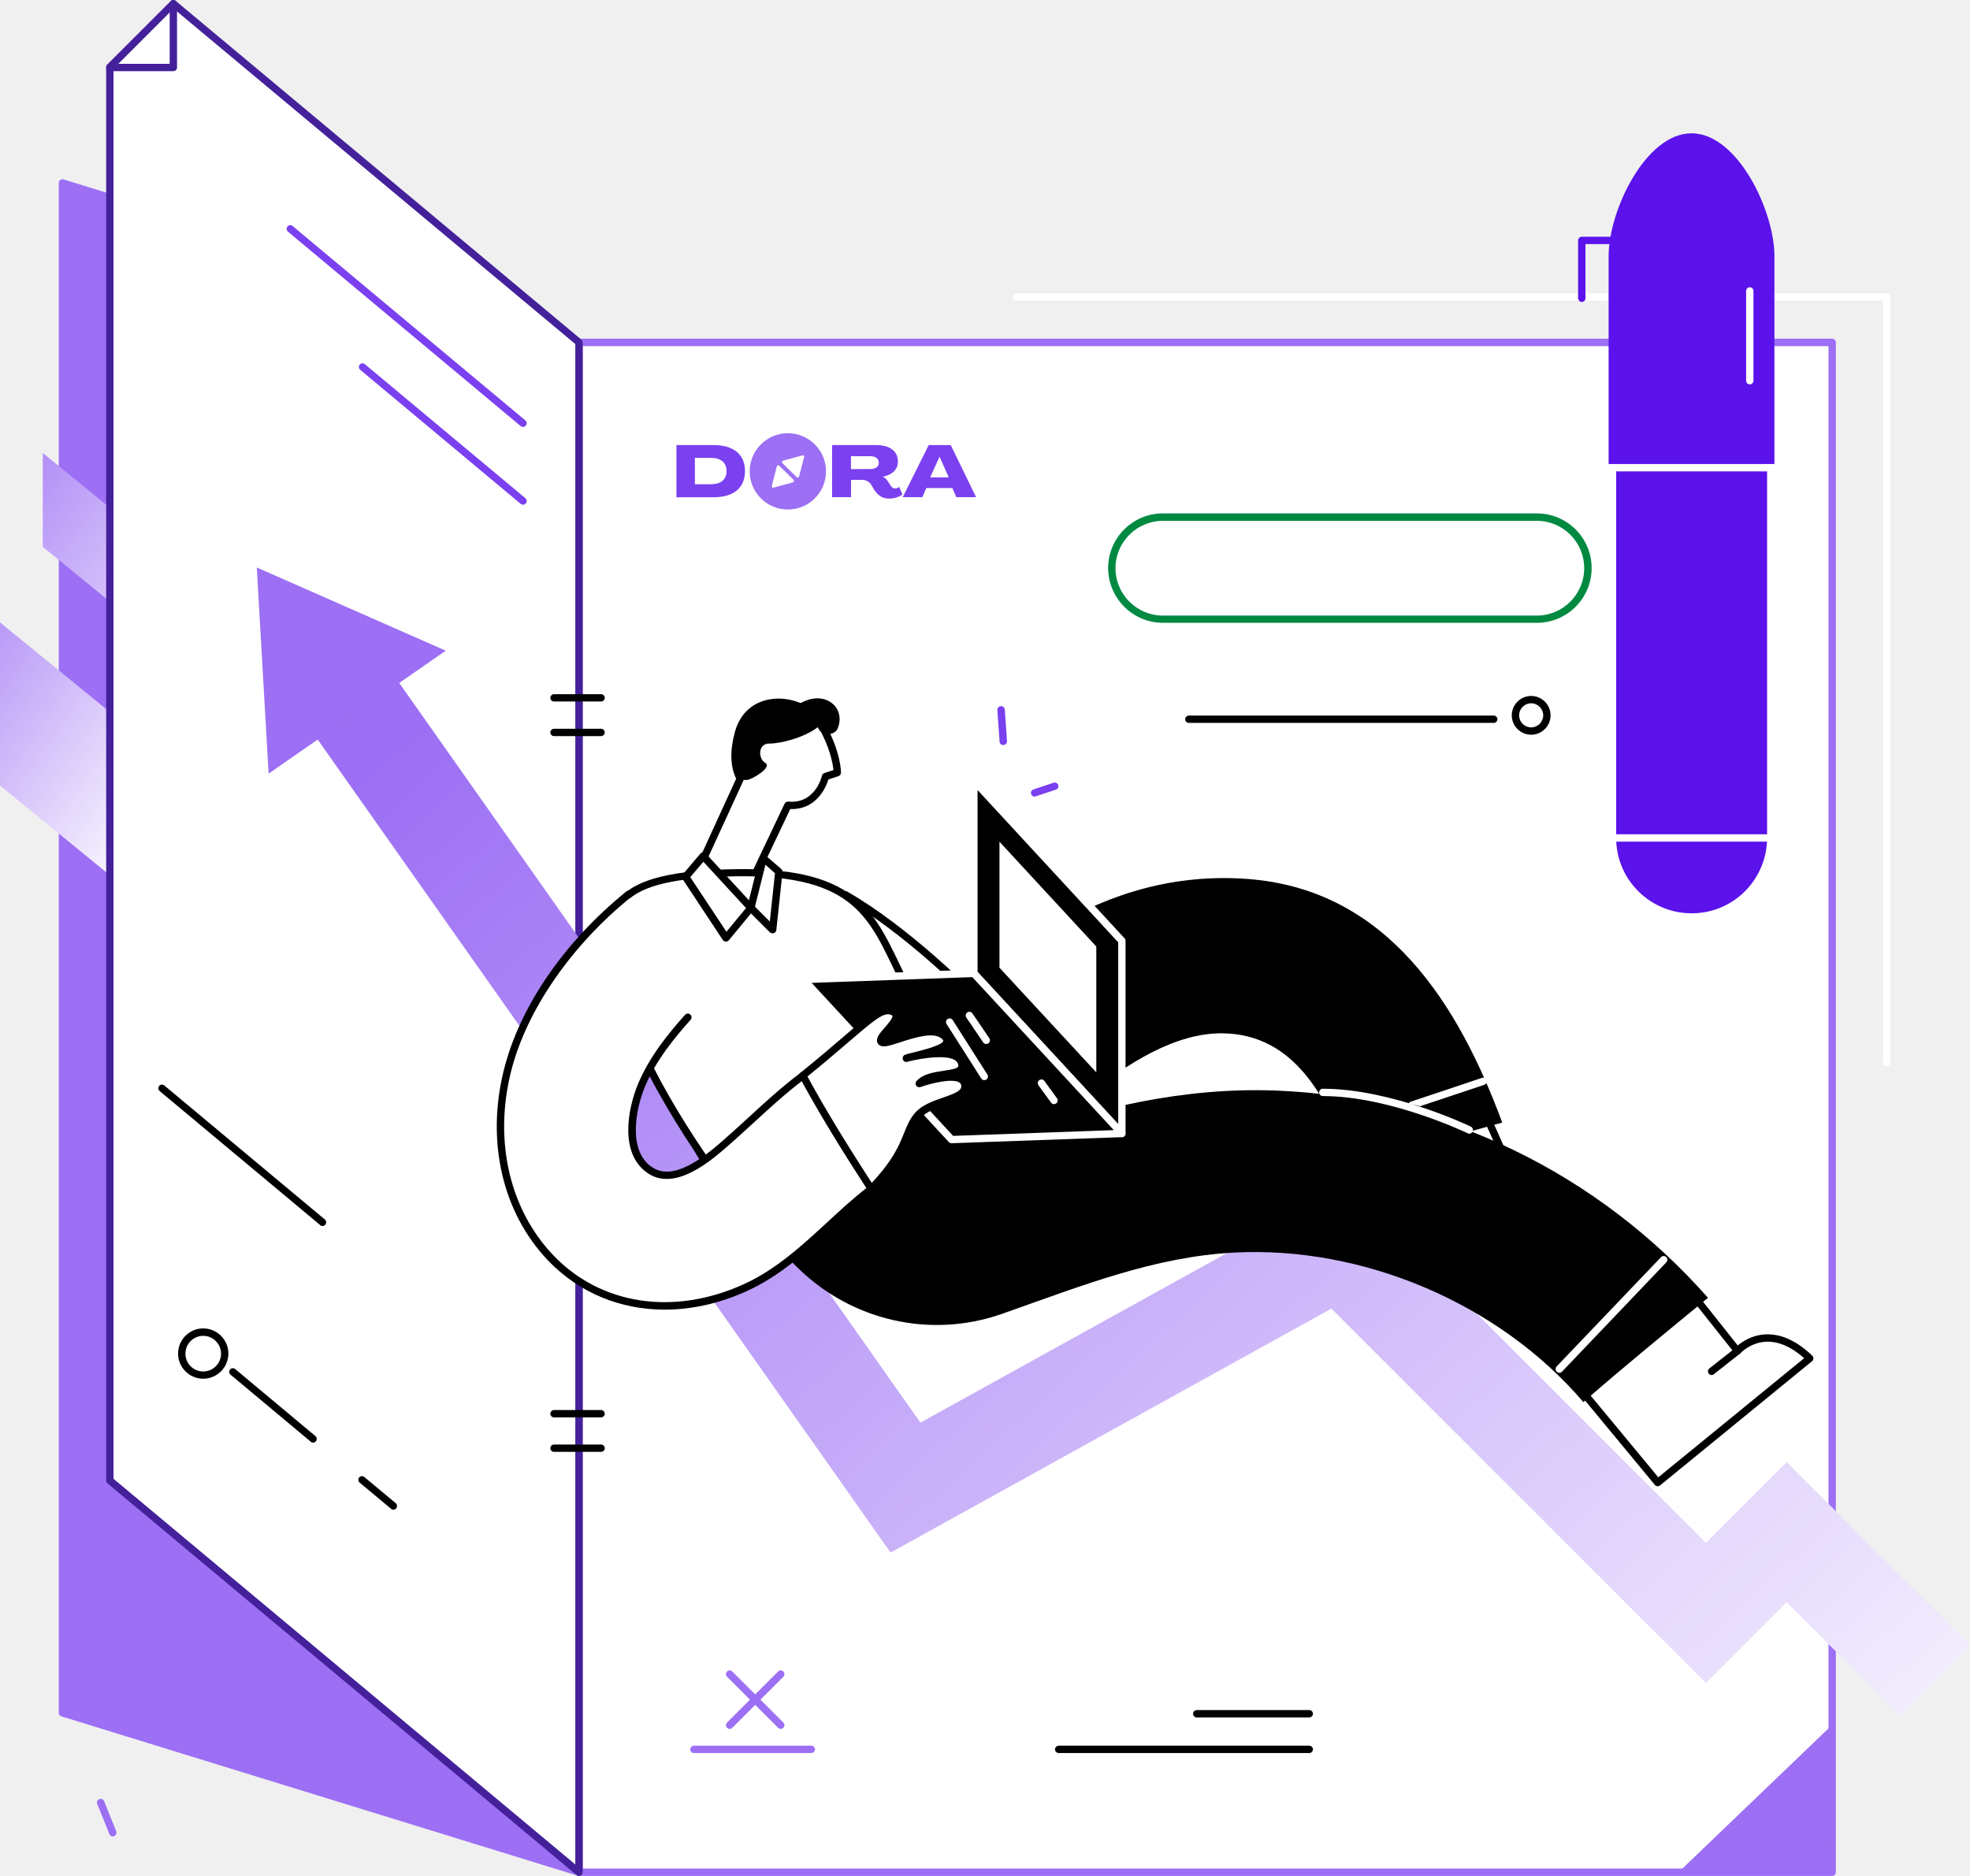
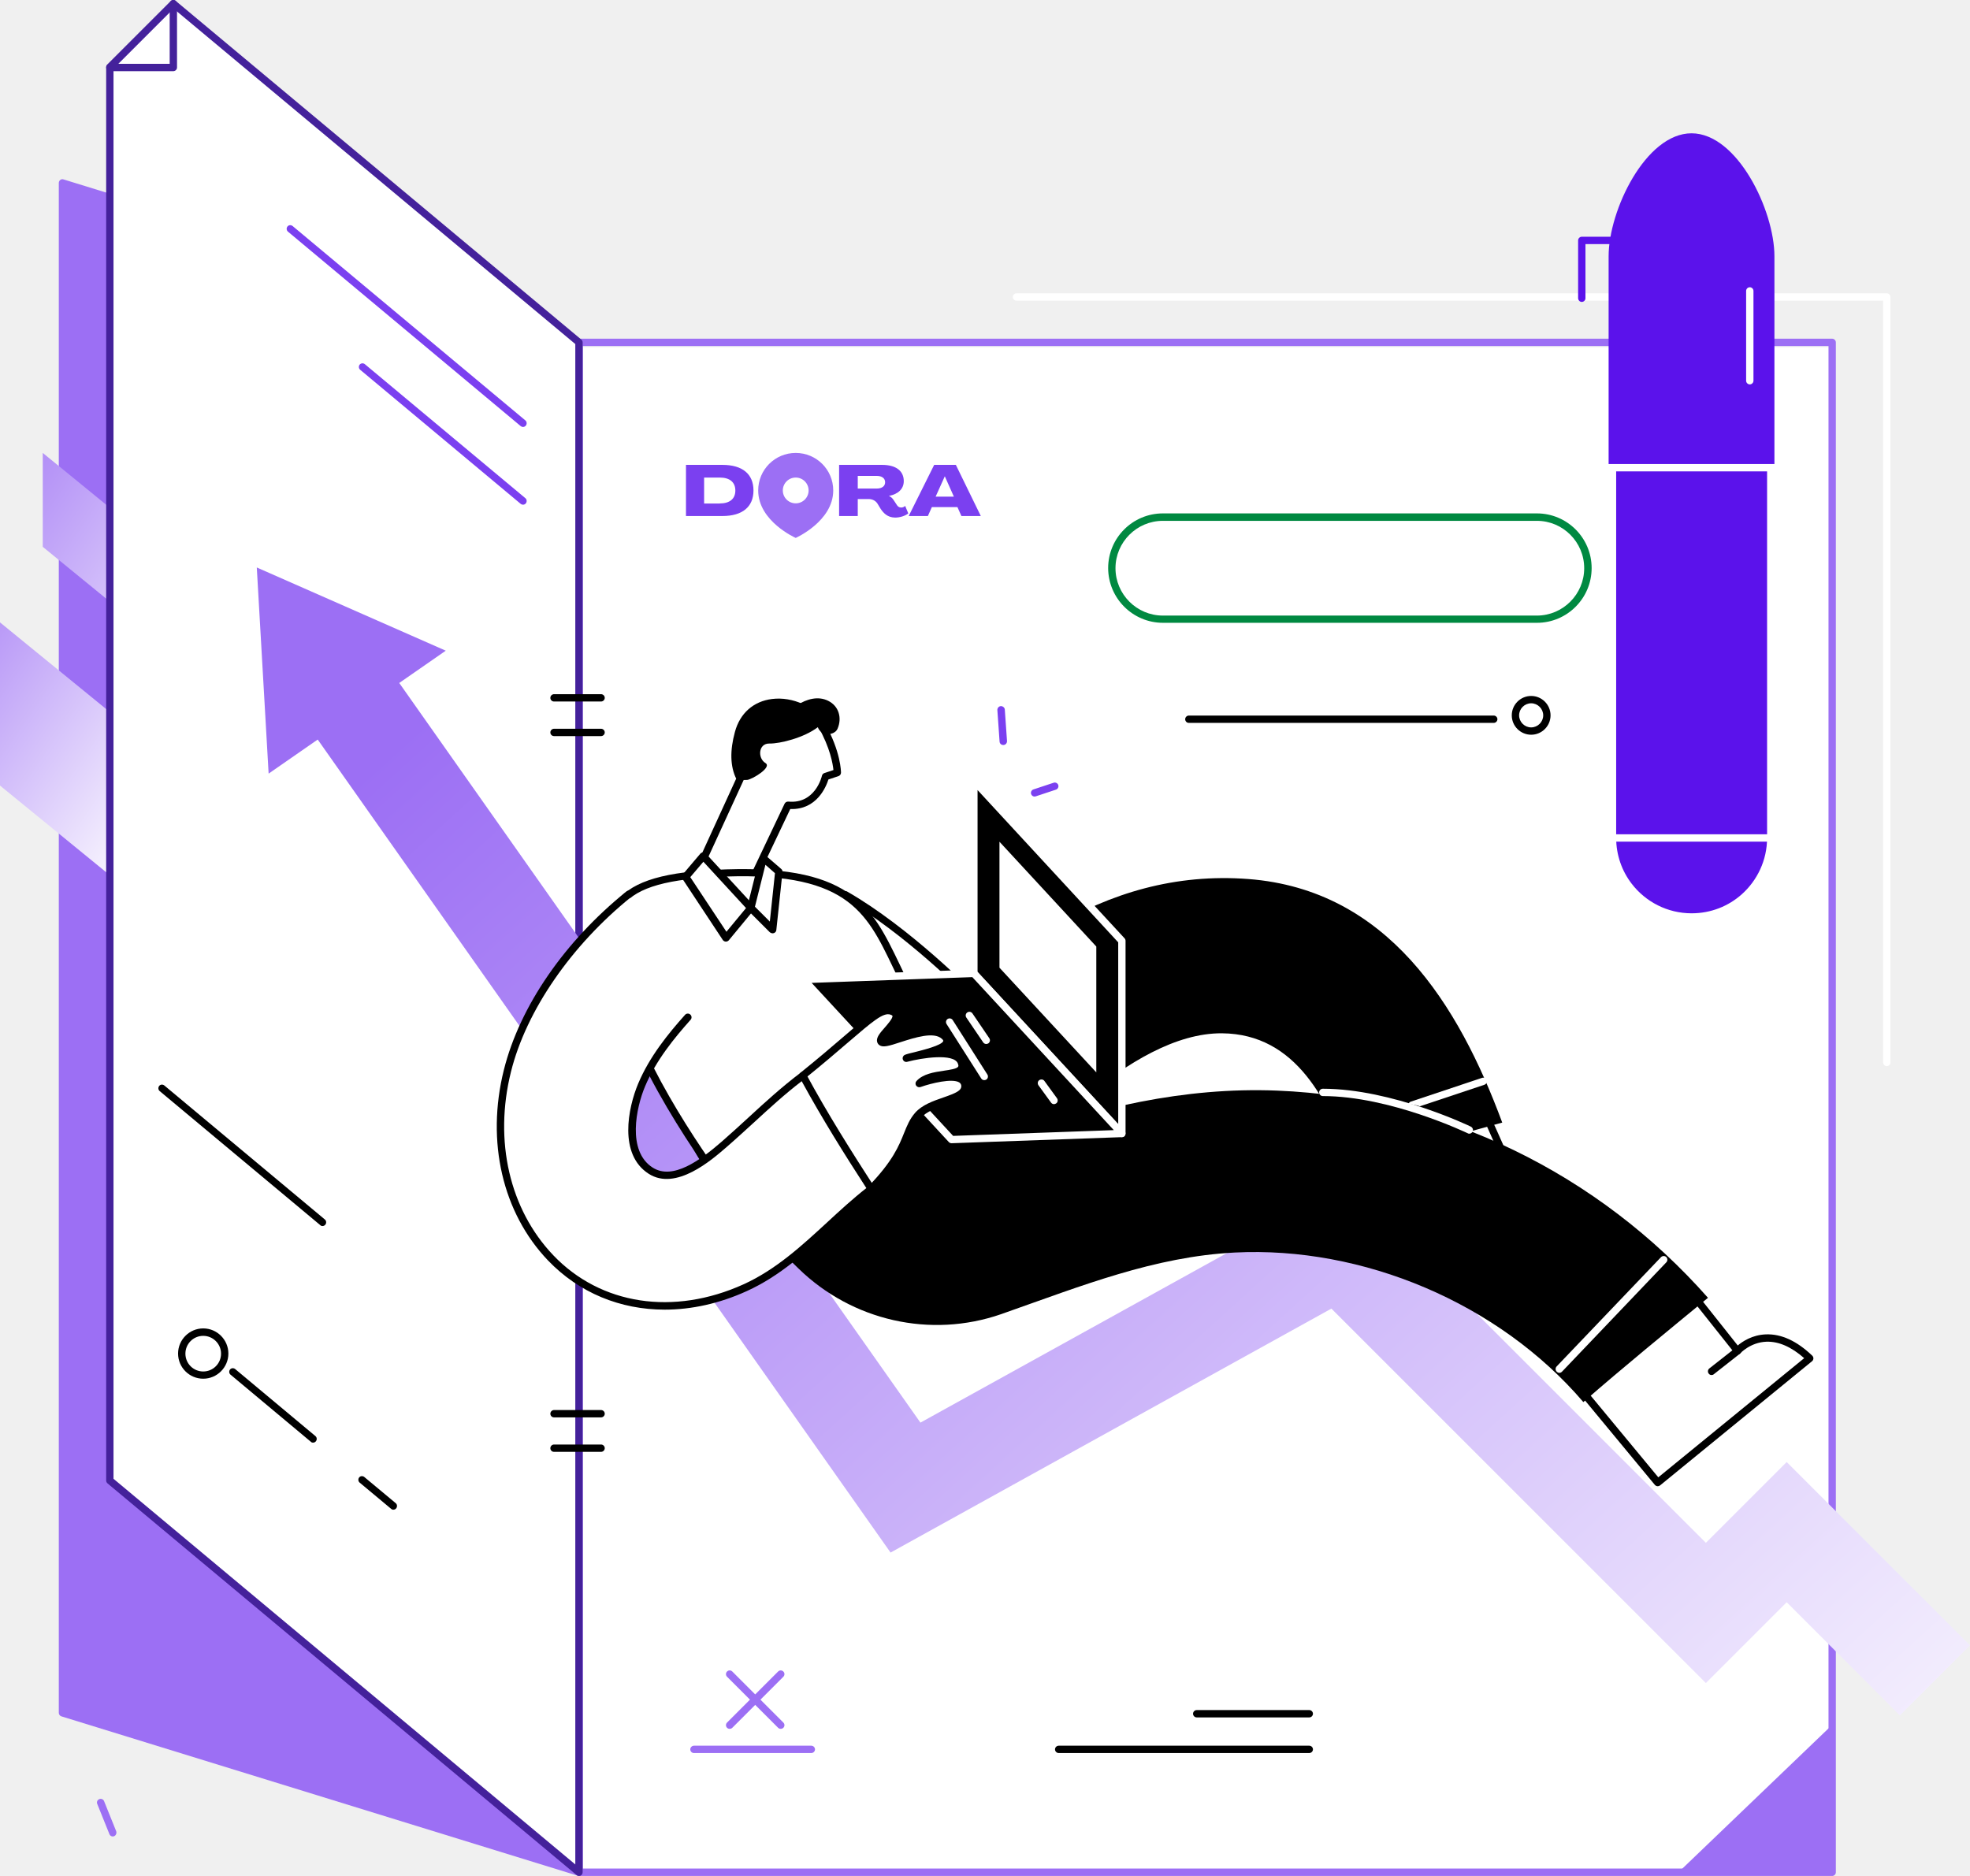
<svg xmlns="http://www.w3.org/2000/svg" xmlns:xlink="http://www.w3.org/1999/xlink" enable-background="new 0 0 1879.6 1790.1" viewBox="0 0 1879.6 1790.1">
  <linearGradient id="a">
    <stop offset="0" stop-color="#9c6ff4" />
    <stop offset="1" stop-color="#fff" />
  </linearGradient>
-   <linearGradient id="b" gradientTransform="matrix(-1 0 0 -1 2006.9 1825.082)" gradientUnits="userSpaceOnUse" x1="2133.002" x2="1838.378" xlink:href="#a" y1="1233.567" y2="1030.199" />
-   <linearGradient id="c" gradientTransform="matrix(-1 0 0 -1 2006.9 1825.082)" gradientUnits="userSpaceOnUse" x1="2061.186" x2="1742.065" xlink:href="#a" y1="1409.77" y2="1189.492" />
-   <linearGradient id="d" gradientTransform="matrix(-1 0 0 -1 2006.9 1825.082)" gradientUnits="userSpaceOnUse" x1="1568.057" x2="212.14" y1="1316.697" y2="-173.374">
+   <linearGradient id="b" gradientTransform="matrix(-1 0 0 1 1968.9 745.0818)" gradientUnits="userSpaceOnUse" x1="2094.983" x2="1800.359" xlink:href="#a" y1="-153.595" y2="49.774" />
+   <linearGradient id="c" gradientTransform="matrix(-1 0 0 1 1968.9 745.0818)" gradientUnits="userSpaceOnUse" x1="2023.166" x2="1704.046" xlink:href="#a" y1="-329.798" y2="-109.52" />
+   <linearGradient id="d" gradientTransform="matrix(-1 0 0 1 1968.9 745.0818)" gradientUnits="userSpaceOnUse" x1="1530.037" x2="174.12" y1="-236.715" y2="1253.355">
    <stop offset=".054" stop-color="#9c6ff4" />
    <stop offset="1" stop-color="#fff" />
  </linearGradient>
  <path d="m555.9 331.3h1192.2v1456.7h-1192.2z" fill="#fff" />
-   <path d="m751.7 413.4c-20.1 0-36.4 16.3-36.4 36.4s16.3 36.4 36.4 36.4 36.4-16.3 36.4-36.4-16.3-36.4-36.4-36.4zm4.8 46.9-9.2 2.5-9.2 2.5c-1 .3-2-.7-1.7-1.7l2.4-9.3 2.4-9.3c.3-1 1.6-1.4 2.3-.6l6.8 6.7 6.8 6.7c.8.9.4 2.2-.6 2.5zm10.7-24.2-2.4 9.3-2.4 9.3c-.3 1-1.6 1.4-2.3.6l-6.8-6.7-6.8-6.7c-.8-.8-.4-2.1.6-2.3l9.2-2.5 9.2-2.5c1-.5 2 .4 1.7 1.5z" fill="#9c6ff4" />
-   <path d="m645.4 424.7h35.3c19.3 0 30.1 8.9 30.1 24.9s-10.8 24.9-30.1 24.9h-35.3zm32.8 37.4c9.6 0 15-4.5 15-12.6s-5.4-12.6-15-12.6h-15.2v25.2zm207.9-37.4h21l24.2 49.7h-18.8l-3.9-8.7h-24.8l-3.8 8.7h-18.7zm19.1 30.8-8.7-19.6h-.1l-8.9 19.6zm-71.1 11.9-3.1-5.2c-2.1-2.9-5.1-4.3-8.4-4.3h-10.6v16.5h-18.1v-49.7h41.8c13.3 0 21 5.8 21 15.8 0 7.4-5.3 12.6-14.4 14.4v.1c1.7.6 3.2 1.9 4.4 3.7l3.5 5.3c.9 1.2 2.1 2.1 4 2.1 1.2 0 2.8-.6 3.7-1.6l3.1 7.3c-2.7 2.4-8.1 4-12.7 4-7.6 0-11.4-4.4-14.2-8.4zm-3.9-19.8c5.2 0 8.3-2.3 8.3-6.1 0-3.9-3.1-6.2-8.3-6.2h-18.3v12.3z" fill="#7b40f0" />
  <path d="m56.1 174.6v1459.8c0 1.6 1 2.9 2.5 3.4l492.8 152.1c.3.1.7.2 1 .2.8 0 1.5-.3 2.1-.7.9-.6 1.4-1.7 1.4-2.8v-1459.9c0-1.6-1-2.9-2.5-3.4l-492.8-152.1c-1-.4-2.2-.2-3.1.5s-1.4 1.8-1.4 2.9z" fill="#9c6ff4" />
  <path d="m0 593.9 107.3 87.6v155.7l-107.3-87.6z" fill="url(#b)" />
  <path d="m40.8 432.2 61.7 50.4v89.6l-61.7-50.4z" fill="url(#c)" />
  <path d="m548.9 1786.6v-1459.9c0-1.9 1.6-3.5 3.5-3.5h1195.7c1.9 0 3.5 1.6 3.5 3.5v1459.9c0 1.9-1.6 3.5-3.5 3.5h-1195.7c-1.9 0-3.5-1.6-3.5-3.5zm1195.7-1456.4h-1188.7v1452.8h1188.7z" fill="#9c6ff4" />
  <path d="m104.8 64.1v1348.7l447.6 373.8v-1459.9l-387-323.2c-20.2 20.2-40.4 40.4-60.6 60.6z" fill="#fff" />
  <path d="m550.2 1789.3-447.6-373.8c-.8-.7-1.3-1.7-1.3-2.7v-1348.7c0-1 .3-1.8 1-2.5l60.6-60.6c1.3-1.3 3.3-1.4 4.7-.2l387 323.2c.8.7 1.3 1.7 1.3 2.7v1459.9c0 1.4-.8 2.6-2 3.2-.5.2-1 .3-1.5.3-.8 0-1.6-.3-2.2-.8zm-384.6-1781.1-57.3 57.3v1345.6l440.6 368v-1450.8z" fill="#44219b" />
  <path d="m496.8 406.6-222.1-185.6c-1.4-1.2-1.6-3.4-.4-4.9s3.4-1.6 4.9-.4l222.1 185.5c1.4 1.2 1.6 3.4.4 4.9-.7.9-1.7 1.3-2.7 1.3-.8 0-1.6-.3-2.2-.8z" fill="#7b40f0" />
  <path d="m496.8 480.8-153.2-128c-1.4-1.2-1.6-3.4-.4-4.9 1.2-1.4 3.4-1.6 4.9-.4l153.2 127.9c1.4 1.2 1.6 3.4.4 4.9-.7.9-1.7 1.3-2.7 1.3-.8 0-1.6-.3-2.2-.8z" fill="#7b40f0" />
  <path d="m305.5 1169-153.2-127.9c-1.4-1.2-1.6-3.4-.4-4.9s3.4-1.6 4.9-.4l153.2 127.9c1.4 1.2 1.6 3.4.4 4.9-.7.9-1.7 1.3-2.7 1.3-.8 0-1.6-.2-2.2-.9z" />
  <path d="m296.5 1375.7-76.6-64c-1.4-1.2-1.6-3.4-.4-4.9s3.4-1.6 4.9-.4l76.6 64c1.4 1.2 1.6 3.4.4 4.9-.7.9-1.7 1.3-2.7 1.3-.8 0-1.6-.2-2.2-.9z" />
  <path d="m373.1 1439.7-30-25c-1.4-1.2-1.6-3.4-.4-4.9s3.4-1.6 4.9-.4l30 25c1.4 1.2 1.6 3.4.4 4.9-.7.9-1.7 1.3-2.7 1.3-.8 0-1.6-.3-2.2-.9z" />
  <path d="m1057.3 542.1c0-28.8 23.4-52.2 52.2-52.2h356.9c28.8 0 52.2 23.4 52.2 52.2s-23.4 52.2-52.2 52.2h-356.8c-28.8 0-52.2-23.4-52.3-52.2zm52.2-45.1c-24.9 0-45.2 20.3-45.2 45.2s20.3 45.2 45.2 45.2h356.9c24.8 0 45.1-20.3 45.1-45.2s-20.2-45.2-45.1-45.2z" fill="#008941" />
  <path d="m1130.8 686.3c0-1.9 1.6-3.5 3.5-3.5h290.9c1.9 0 3.5 1.6 3.5 3.5s-1.6 3.5-3.5 3.5h-290.9c-2 0-3.5-1.6-3.5-3.5z" />
  <path d="m1138.3 1635.3c0-1.9 1.6-3.5 3.5-3.5h107.4c1.9 0 3.5 1.6 3.5 3.5s-1.6 3.5-3.5 3.5h-107.4c-1.9 0-3.5-1.6-3.5-3.5z" />
  <path d="m1006.6 1669.3c0-1.9 1.6-3.5 3.5-3.5h239.1c1.9 0 3.5 1.6 3.5 3.5s-1.6 3.5-3.5 3.5h-239.1c-1.9 0-3.5-1.6-3.5-3.5z" />
  <path d="m658.6 1669.3c0-1.9 1.6-3.5 3.5-3.5h112c1.9 0 3.5 1.6 3.5 3.5s-1.6 3.5-3.5 3.5h-112c-2 0-3.5-1.6-3.5-3.5z" fill="#9c6ff4" />
  <path d="m1632.9 1298.6 24.8-19.5z" fill="#fff" />
  <path d="m1442.4 682.6c0-10.2 8.3-18.5 18.5-18.5s18.5 8.3 18.5 18.5-8.3 18.5-18.5 18.5-18.5-8.3-18.5-18.5zm7 0c0 6.3 5.2 11.5 11.5 11.5s11.5-5.2 11.5-11.5-5.2-11.5-11.5-11.5-11.5 5.2-11.5 11.5z" />
  <path d="m1796.7 1013.8v-726.9h-826.9c-1.9 0-3.5-1.6-3.5-3.5s1.6-3.5 3.5-3.5h830.4c1.9 0 3.5 1.6 3.5 3.5v730.4c0 1.9-1.6 3.5-3.5 3.5-2 0-3.5-1.6-3.5-3.5z" fill="#fff" />
  <path d="m1748.1 1786.6-147.5.8 146.4-140.4z" fill="#9c6ff4" />
  <path d="m693.7 1648.7c-1.4-1.4-1.4-3.6 0-5l48.7-48.7c1.4-1.4 3.6-1.4 5 0s1.4 3.6 0 5l-48.7 48.7c-.7.7-1.6 1-2.5 1s-1.8-.3-2.5-1z" fill="#9c6ff4" />
  <path d="m742.4 1648.7-48.7-48.7c-1.4-1.4-1.4-3.6 0-5s3.6-1.4 5 0l48.7 48.7c1.4 1.4 1.4 3.6 0 5-.7.7-1.6 1-2.5 1s-1.8-.3-2.5-1z" fill="#9c6ff4" />
  <path d="m525.1 665.9c0-1.9 1.6-3.5 3.5-3.5h44.9c1.9 0 3.5 1.6 3.5 3.5s-1.6 3.5-3.5 3.5h-44.9c-2 0-3.5-1.6-3.5-3.5z" />
  <path d="m525.1 698.9c0-1.9 1.6-3.5 3.5-3.5h44.9c1.9 0 3.5 1.6 3.5 3.5s-1.6 3.5-3.5 3.5h-44.9c-2 0-3.5-1.6-3.5-3.5z" />
  <path d="m525.1 1349c0-1.9 1.6-3.5 3.5-3.5h44.9c1.9 0 3.5 1.6 3.5 3.5s-1.6 3.5-3.5 3.5h-44.9c-2 0-3.5-1.6-3.5-3.5z" />
  <path d="m525.1 1381.9c0-1.9 1.6-3.5 3.5-3.5h44.9c1.9 0 3.5 1.6 3.5 3.5s-1.6 3.5-3.5 3.5h-44.9c-2 0-3.5-1.6-3.5-3.5z" />
  <circle cx="193.9" cy="1291.7" fill="#fff" r="20.5" />
  <path d="m169.9 1291.6c0-13.2 10.8-24 24-24s24 10.8 24 24-10.8 24-24 24c-13.3 0-24-10.8-24-24zm7 .1c0 9.4 7.6 17 17 17s17-7.6 17-17-7.7-17-17-17c-9.4 0-17 7.6-17 17z" />
  <path d="m101.3 64.4c0-1.9 1.6-3.5 3.5-3.5h57.1v-57.4c0-1.9 1.6-3.5 3.5-3.5s3.5 1.6 3.5 3.5v60.9c0 1.9-1.6 3.5-3.5 3.5h-60.6c-2 0-3.5-1.6-3.5-3.5z" fill="#44219b" />
  <path d="m302.5 704.8 547.2 776.7 420.6-232.8 357.3 357.3 77.1-77.1 108 108 66.9-66.9-174.9-174.9-77.1 77.1-340.8-340.8-408.6 226.1-498.2-707.1s-50.8 37.6-77.5 54.4z" fill="url(#d)" />
  <path d="m425.3 620.9-169 117.3-11.3-196.7z" fill="#9c6ff4" />
  <path d="m1542 405.6v393.9c0 16.5 5.5 31.7 14.9 43.9 13.2 17.1 33.9 28.1 57.1 28.1 18.4 0 35.1-6.8 47.8-18.1 14.8-13.2 24.2-32.5 24.2-53.9v-393.9z" fill="#5b12eb" />
  <path d="m1693 444.8v-200.3c0-43.7-35.4-117.3-79.1-117.3s-79.1 73.6-79.1 117.3v200.3z" fill="#5b12eb" />
  <path d="m1531.3 446.3c0-1.9 1.6-3.5 3.5-3.5h160c1.9 0 3.5 1.6 3.5 3.5s-1.6 3.5-3.5 3.5h-160c-1.9 0-3.5-1.6-3.5-3.5z" fill="#fff" />
  <path d="m1505.7 284.5v-55.1c0-1.9 1.6-3.5 3.5-3.5h78c1.9 0 3.5 1.6 3.5 3.5s-1.6 3.5-3.5 3.5h-74.5v51.7c0 1.9-1.6 3.5-3.5 3.5s-3.5-1.6-3.5-3.6z" fill="#5b12eb" />
  <path d="m1538.4 799.6c0-1.9 1.6-3.5 3.5-3.5h144c1.9 0 3.5 1.6 3.5 3.5s-1.6 3.5-3.5 3.5h-144c-1.9 0-3.5-1.6-3.5-3.5z" fill="#fff" />
  <path d="m1666 363.3v-85.7c0-1.9 1.6-3.5 3.5-3.5s3.5 1.6 3.5 3.5v85.7c0 1.9-1.6 3.5-3.5 3.5s-3.5-1.6-3.5-3.5z" fill="#fff" />
  <path d="m953.7 707.6-2.1-30c-.1-2 1.4-3.7 3.3-3.8 1.8-.1 3.7 1.4 3.8 3.3l2.1 30c.1 2-1.4 3.7-3.3 3.8-.1 0-.2 0-.3 0-1.9 0-3.4-1.4-3.5-3.3z" fill="#7b40f0" />
  <path d="m983.8 757.7c-.6-1.8.4-3.8 2.2-4.4l19.3-6.4c1.8-.6 3.8.4 4.4 2.2s-.4 3.8-2.2 4.4l-19.3 6.4c-.4.1-.7.2-1.1.2-1.4 0-2.8-.9-3.3-2.4z" fill="#7b40f0" />
  <path d="m109 1752.1c-1.8.8-3.9-.1-4.6-1.9l-11.6-28.8c-.8-1.8.1-3.9 1.9-4.6 1.8-.8 3.9.1 4.6 1.9l11.6 28.8c.1.4.2.7.2 1.1 0 1.5-.8 2.9-2.1 3.5z" fill="#9c6ff4" />
  <path d="m1321.7 1066.3 100.8 125.6 44.2-12.4c-24.8-63.7-51.3-120.3-51.3-120.3z" fill="#fff" />
  <path d="m1419.6 1194.1-100.8-125.6c-.8-1-1-2.4-.5-3.6.6-1.2 1.7-2 3-2.1l93.8-7.1c1.4-.1 2.8.7 3.4 2 .3.6 26.9 57.4 51.4 120.5.4.9.3 1.9-.1 2.8-.5.9-1.2 1.5-2.2 1.8l-44.2 12.4c-.3.1-.6.1-.9.1-1.1 0-2.1-.4-2.9-1.2zm-6.4-131.3-84.7 6.4 95.2 118.6 38.3-10.7c-21.3-54.4-43.8-103.5-48.8-114.3z" />
  <path d="m1496.9 1312.1 84.9 102.6 145-118.5c-40.7-38.9-69-7.1-69-7.1l-47.8-60.1z" fill="#fff" />
  <path d="m1578.9 1416.9-84.9-102.6c-.6-.8-.9-1.7-.8-2.7s.6-1.8 1.4-2.4l113.2-83.1c1.5-1.2 3.6-.9 4.8.6l45.4 57.2c4.5-3.8 13.8-10.1 26.8-10.6 14.8-.6 29.6 6.3 44.3 20.3.7.7 1.1 1.7 1.1 2.7-.1 1-.5 2-1.3 2.6l-145 118.5c-.6.5-1.4.8-2.2.8-1 0-2-.4-2.8-1.3zm106.4-136.6c-15.3.6-24.8 11-24.9 11.1-.7.8-1.8 1.3-2.7 1.2-1 0-2-.5-2.6-1.3l-45.7-57.5-107.5 78.9 80.3 97 139.2-113.7c-12.3-10.8-24.3-16.1-36.1-15.7z" />
  <path d="m696.3 1134c2 1.4 4.1 2.7 6.2 3.8-4.1-.7-8.3-.4-14.3 2.4 25.5 22.9 49.5 46.7 73.7 70.3 51.1 49.8 125.9 66.9 193.3 43.5l4.2-1.5c71.8-25.2 141.9-53.4 218.7-57.3 121.8-6.2 251.6 47.9 332.6 142.7 38.9-34 79-66.6 118.9-99.5-104.5-118.4-252.2-191.3-410.9-197.7-89.4-3.6-173.3 16.7-257.3 46.1-18.4 6.4-37 13.4-55.9 20.3-6.4-11.4-15.4-21.4-26.2-28.8-37.7-25.8-76.2-50.4-115.6-73.7-35-20.7-78.1-6.9-99.3 26-22.4 34.8-5.1 77.6 26 99.3 1.9 1.4 3.9 2.7 5.9 4.1z" />
  <path d="m820.2 1149.2c7.7 0 14.8-1.1 21.2-2.9 19.5 34.8 55.5 51 86.6 12.9 50.1-61.4 151.1-173.9 237.9-173.2 71.2.6 102.1 65.3 123.7 125.8 47.8-14 95.7-27.4 143.7-40.6-41.6-112.5-109.4-222.2-242.1-232.4-139.6-10.7-247.5 75.2-332.5 175.9-10.3-6.6-23.1-10.6-38.5-10.6-93.6 0-93.4 145.1 0 145.1z" />
  <path d="m1400.4 1081.4c-.8-.3-73.8-35.5-138.3-35.5-1.9 0-3.5-1.6-3.5-3.5s1.6-3.5 3.5-3.5c66.1 0 140.6 35.8 141.3 36.2 1.7.9 2.5 3 1.6 4.7-.6 1.3-1.9 2-3.2 2-.5 0-1.1-.1-1.4-.4z" fill="#fff" />
  <path d="m1485.3 1308.9c-1.4-1.4-1.4-3.6-.1-5l99.6-104.3c1.4-1.4 3.6-1.4 5-.1 1.4 1.4 1.4 3.6.1 5l-99.6 104.4c-.7.7-1.6 1.1-2.5 1.1s-1.8-.4-2.5-1.1z" fill="#fff" />
  <path d="m1354.6 1055.7 61.7-20.6c1.8-.6 2.8-2.6 2.2-4.4s-2.6-2.8-4.4-2.2l-68 22.7c-1.1.3-1.8 1.1-2.2 2.1 2.6.5 5.3 1 8 1.5.9.2 1.8.5 2.7.9z" fill="#fff" />
  <path d="m1630.3 1310.7c-1.2-1.5-.9-3.7.6-4.9l24.8-19.5c1.5-1.2 3.7-.9 4.9.6s.9 3.7-.6 4.9l-24.8 19.5c-.7.6-1.4.8-2.2.8-1.1 0-2.1-.5-2.7-1.4z" />
  <path d="m707 744.1c2 .2 4 .3 6 .1 4.6-.5 24-12 17.3-16.1-7.5-4.5-6.9-18.8 3.8-18.6 10.1.2 33-5.5 46.2-15.6.7 2.1 2.1 4 4.4 5.3 4.5 2.6 12.1 1.4 14.4-3.8 4.4-10.1 1.4-21.5-8.8-26.6-9.9-5-20.7-1.6-29.6 3.9-6.9-3.1-14.2-4.9-21.6-5.2-10.8 6.1-21.6 12.5-31.7 19.7-1.1 4.5-2 8.8-2.9 12.2-5.3 19.5-4 34 2.5 44.7z" />
  <path d="m696.4 883.7-41.5-30.3c-1.3-1-1.8-2.8-1.1-4.3l48.6-106.1c-5.7-11.7-6.1-26.7-1.2-44.6 4.8-17.8 17.7-29.2 35.4-31.4 19.8-2.5 41.5 7.5 50.4 23.2 15.3 27 15.4 46.3 15.4 47.1 0 1.5-1 2.8-2.4 3.3l-9.6 3.2c-2.2 6.9-11.1 29.1-36.4 28.2l-52.4 110.3c-.4.9-1.3 1.6-2.3 1.9-.3.1-.6.1-.9.1-.7 0-1.5-.2-2-.6zm55.8-118.8c25.4 2.4 31.8-23.5 32-24.6.3-1.2 1.1-2.2 2.3-2.6l8.7-2.9c-.6-5.8-3.1-21.2-14.4-41.1-7.6-13.4-26.2-21.8-43.4-19.7-8.6 1.1-23.9 5.9-29.5 26.3-4.6 16.9-4.1 30.7 1.5 40.9.5 1 .6 2.2.1 3.2l-48.2 105 35.7 26.1 51.6-108.6c.6-1.2 1.9-2 3.2-2z" />
  <path d="m923.9 951.9c-.6-.7-60.1-61.3-119-95-1.7-1-2.3-3.1-1.3-4.8s3.1-2.3 4.8-1.3c59.7 34.2 119.9 95.6 120.5 96.2 1.3 1.4 1.3 3.6-.1 5-.6.7-1.5 1-2.4 1s-1.9-.3-2.5-1.1z" />
  <path d="m600.8 976.8c32.4 85.2 105.3 175.9 105.3 175.9l209.2-126.8s-16.8-25.6-40.4-66c-43.1-73.9-37.3-134.8-193.8-126.4-99.7 5.4-121.2 35.4-80.3 143.3z" fill="#fff" />
  <path d="m703.4 1155c-.7-.9-73.6-92.1-105.8-176.9-22.2-58.6-25.6-93-11.2-115 13.2-20.3 41.5-30.2 94.5-33 130.7-7 150.4 33.8 177.5 90.2 5.8 12.2 11.8 24.8 19.5 37.9 23.2 39.9 40.1 65.5 40.3 65.8.5.8.7 1.8.5 2.7s-.8 1.7-1.6 2.2l-209.2 126.8c-.5.3-1.2.5-1.8.5-1 0-2-.5-2.7-1.2zm168.4-193.5c-7.8-13.4-13.9-26.1-19.8-38.4-25.9-54-44.5-93-170.7-86.2-50.5 2.8-77.1 11.7-89 29.9-12.8 19.6-9.2 53.1 11.9 108.6 28.9 76.1 91.1 157.7 102.8 172.6l203.4-123.3c-5.2-7.9-19.8-30.9-38.6-63.2z" />
  <path d="m716.4 866.3 20.8 20.8 5.9-55.3-14.8-12.9z" fill="#fff" />
  <path d="m734.6 889.7-20.8-20.8c-.8-.8-1.2-2.1-.9-3.3l11.9-47.4c.3-1.2 1.2-2.1 2.4-2.5 1.2-.3 2.5-.1 3.4.7l14.8 12.8c.9.7 1.3 1.9 1.2 3l-5.9 55.3c-.1 1.3-1 2.4-2.3 2.9-.4.1-.8.2-1.2.2-.9 0-1.8-.4-2.6-.9zm-4.3-64.5-10 40 14.2 14.2 4.9-46.2z" />
  <path d="m654.2 836.7 38.5 58.3 23.7-28.7-45.4-49.4z" fill="#fff" />
  <path d="m692.3 898.5c-1.1-.1-2.1-.7-2.7-1.6l-38.5-58.3c-.8-1.3-.7-3 .3-4.2l16.8-19.8c.6-.7 1.6-1.2 2.6-1.2 1.3-.1 2 .4 2.7 1.1l45.5 49.4c1.2 1.3 1.2 3.2.1 4.6l-23.7 28.7c-.7.8-1.7 1.3-2.7 1.3 0 0-.1 0-.4 0zm-21.2-76.2-12.5 14.7 34.5 52.1 18.7-22.6z" />
  <path d="m929.2 745 141.2 152.8v183.8l-141.2-152.8z" />
  <path d="m1067.8 1084-141.2-152.8c-.6-.7-.9-1.5-.9-2.4v-183.8c0-1.5.9-2.8 2.2-3.3 1.4-.5 2.9-.2 3.9.9l141.2 152.8c.6.7.9 1.5.9 2.4v183.8c0 1.5-.9 2.8-2.2 3.3-.4.1-.9.2-1.3.2-.9 0-1.9-.4-2.6-1.1zm-135.1-330.1v173.5l134.2 145.2v-173.4z" fill="#fff" />
  <path d="m953.6 803.2 92.4 100v120.1l-92.4-99.9z" fill="#fff" />
  <path d="m766.7 934.6 141.2 152.8 162.5-5.8-141.2-152.8z" />
  <g fill="#fff">
    <path d="m905.3 1089.8-141.2-152.8c-1-1-1.2-2.4-.7-3.7s1.7-2.2 3.1-2.2l162.5-5.8c.9-.1 2 .4 2.7 1.1l141.2 152.8c1 1 1.2 2.4.7 3.7s-1.7 2.2-3.1 2.2l-162.5 5.8h-.1c-1 0-1.9-.4-2.6-1.1zm22.4-157.4-153.3 5.5 135 146 153.3-5.5z" />
    <path d="m1002.8 1052.1-12-16.5c-1.1-1.6-.8-3.8.8-4.9s3.8-.8 4.9.8l12 16.5c1.1 1.6.8 3.8-.8 4.9-.7.5-1.4.7-2.1.7-1.1 0-2.1-.5-2.8-1.5z" />
    <path d="m938.1 994.7-16.1-23.7c-1.1-1.6-.7-3.8.9-4.9s3.8-.7 4.9.9l16.1 23.7c1.1 1.6.7 3.8-.9 4.9-.6.4-1.3.6-2 .6-1.1 0-2.2-.5-2.9-1.5z" />
    <path d="m936.2 1029.1-33.1-52c-1-1.6-.5-3.8 1.1-4.8s3.8-.5 4.8 1.1l33.1 52c1 1.6.5 3.8-1.1 4.8-.6.3-1.2.5-1.9.5-1.2 0-2.3-.6-2.9-1.6z" />
    <path d="m831.5 1134.6c37.2-38.2 31.2-54.7 44.5-70.1 13.3-15.3 47.5-13.9 44.7-29.3s-43.5-.9-43.5-.9c11.9-13.3 46.4-4.4 40.1-20.5s-52.5-3.8-52.5-3.8c8.6-3.3 49.1-9.2 36.4-21-15.6-14.6-60.5 13.8-60.8 4.1-.2-6.4 24.5-22.9 10.5-27.9-12.4-4.4-28 15.5-84.7 61.3z" />
  </g>
  <path d="m828.8 1136.9c-1.4-1.4-1.5-3.6-.1-5 23.2-23.9 29.1-38.8 33.9-50.8 2.9-7.1 5.3-13.2 10.5-19.2 6.6-7.6 17.3-11.3 26.8-14.6 12.4-4.3 18.1-6.8 17.2-11.8-.3-1.2-.9-2-2-2.7-6.7-3.9-26.2.7-36.9 4.5-1.5.5-3.2-.1-4.1-1.4s-.8-3.1.3-4.3c6.2-6.9 16.8-8.5 26.2-9.9 5.5-.8 12.4-1.8 13.6-3.9.5-.7.1-2-.3-3-3.9-9.9-34.2-5.4-48.3-1.6-1.8.5-3.6-.5-4.2-2.3s.4-3.7 2.1-4.4c2-.8 5.3-1.6 9.5-2.6 7.1-1.8 25.9-6.4 27-10.6.1-.3-.3-1.1-1.3-2-7.7-7.1-25.9-1.2-39.3 3.1-11.3 3.7-16.9 5.4-20.4 2.9-1.4-1-2.2-2.5-2.3-4.3-.1-3.8 3.2-7.6 7.4-12.4 2.8-3.2 7.9-9.1 7.4-11.2 0-.3-.7-.8-1.9-1.2-6.9-2.4-17.2 6.6-40.1 26.2-10.8 9.3-24.1 20.7-41.3 34.6-1.5 1.2-3.7 1-4.9-.5s-1-3.7.5-4.9c17.1-13.8 30.4-25.2 41.1-34.4 25.8-22.1 36.4-31.3 47-27.5 3.5 1.3 5.7 3.3 6.4 6.1 1.5 5.7-3.8 11.7-8.9 17.6-1.6 1.8-3.9 4.4-5 6.1 3-.4 8.5-2.2 12.8-3.6 15-4.8 35.5-11.5 46.2-1.5 3.7 3.5 3.8 6.8 3.3 8.9-.7 2.7-2.8 5-6 6.9 9.1.7 17 3.4 19.7 10.3 1.4 3.5 1.4 6.6-.1 9.1-1 1.8-2.7 3.1-4.7 4.1 1.2.3 2.2.8 3.1 1.3 3 1.7 4.8 4.3 5.4 7.5 2.1 11.4-10.1 15.6-21.8 19.7-8.6 3-18.4 6.4-23.7 12.6-4.4 5.1-6.5 10.5-9.2 17.2-4.7 12-11.2 28.3-35.4 53.1-.7.7-1.6 1.1-2.5 1.1s-1.8-.4-2.7-1.3z" />
  <path d="m599.4 853.4c-51.7 41.7-98.6 102.9-115 168.6-15.6 62.6-4.3 130.6 41.2 178.3 49.8 52.3 122.3 57.2 185.6 28.5 47.8-21.7 79.9-63.2 120.3-94.2-22.9-35.4-45.3-71-65.3-108.1-26.6 20-49.8 43.6-75.1 65.6-16.7 14.5-47.4 39.6-70.1 25.2-26.3-16.7-18.5-58.3-8.7-81.7 10.1-24.1 26.6-45.1 44.1-64.7z" fill="#fff" />
  <path d="m522.8 1202.7c-43.4-45.5-59.1-113.4-42.1-181.6 15.2-61 58.3-123.1 116.9-170.4 1.5-1.2 3.7-1 4.9.5s1 3.7-.5 4.9c-56.6 45.7-99.9 108-114.5 166.7-16.4 65.9-1.3 131.3 40.4 175 45.2 47.4 114.8 58 181.6 27.7 30.8-14 55.6-36.9 79.6-59 12-11.1 24.4-22.5 37.5-32.8-20.6-31.8-42.1-66.1-61.7-102-16.1 12.3-31.2 26.2-45.9 39.7-8.4 7.6-17 15.6-25.8 23.2-14.4 12.5-48.3 42-74.2 25.5-28.9-18.4-19.9-62.8-10.1-86.1 10.9-25.9 28.7-47.7 44.7-65.6 1.3-1.5 3.6-1.6 5-.3 1.5 1.3 1.6 3.6.3 5-15.6 17.5-33 38.7-43.5 63.7-8.3 19.8-17.5 61.6 7.4 77.4 19.1 12.1 45.2-6.9 65.9-24.9 8.7-7.6 17.3-15.5 25.6-23.1 15.7-14.5 32.1-29.4 49.6-42.6.8-.6 1.9-.8 2.9-.6 1 .3 1.8.9 2.3 1.8 20.5 38 43.5 74.3 65.2 107.9 1 1.5.6 3.6-.8 4.7-13.8 10.6-26.9 22.7-39.6 34.4-24.3 22.5-49.6 45.8-81.4 60.2-26.1 11.9-52.8 17.7-78.3 17.7-42.3 0-81.7-16-111.4-47z" />
+   <path d="m654.5 443.6h34.8c19 0 29.6 8.7 29.6 24.4s-10.6 24.4-29.6 24.4h-34.8zm32.3 36.8c9.4 0 14.8-4.4 14.8-12.3s-5.3-12.4-14.8-12.4h-15v24.8h15zm204.5-36.8h20.7l23.8 48.8h-18.5l-3.8-8.5h-24.4l-3.8 8.5h-18.3zm18.8 30.3-8.6-19.3h-.1l-8.7 19.3zm-69.9 11.6-3.1-5.1c-2-2.9-5.1-4.2-8.3-4.2h-10.4v16.2h-17.8v-48.8h41.1c13.1 0 20.6 5.7 20.6 15.5 0 7.3-5.2 12.4-14.1 14.1v.1c1.6.6 3.1 1.9 4.3 3.7l3.5 5.3c.9 1.2 2 2 4 2 1.2 0 2.8-.6 3.6-1.6l3 7.2c-2.7 2.3-8 4-12.5 4-7.4-.1-11.1-4.3-13.9-8.4zm-3.8-19.3c5.1 0 8.1-2.3 8.1-6 0-3.8-3-6.1-8.1-6.1h-18v12.1z" fill="#7b40f0" />
+   <path d="m759.2 432.2c-19.8 0-35.8 16-35.8 35.8 0 29.5 35.8 45.3 35.8 45.3s35.8-15.9 35.8-45.3c0-19.8-16-35.8-35.8-35.8zm8.7 44.5c-4.8 4.8-12.6 4.8-17.4 0s-4.8-12.6 0-17.4 12.6-4.8 17.4 0 4.8 12.6 0 17.4z" fill="#9c6ff4" />
</svg>
